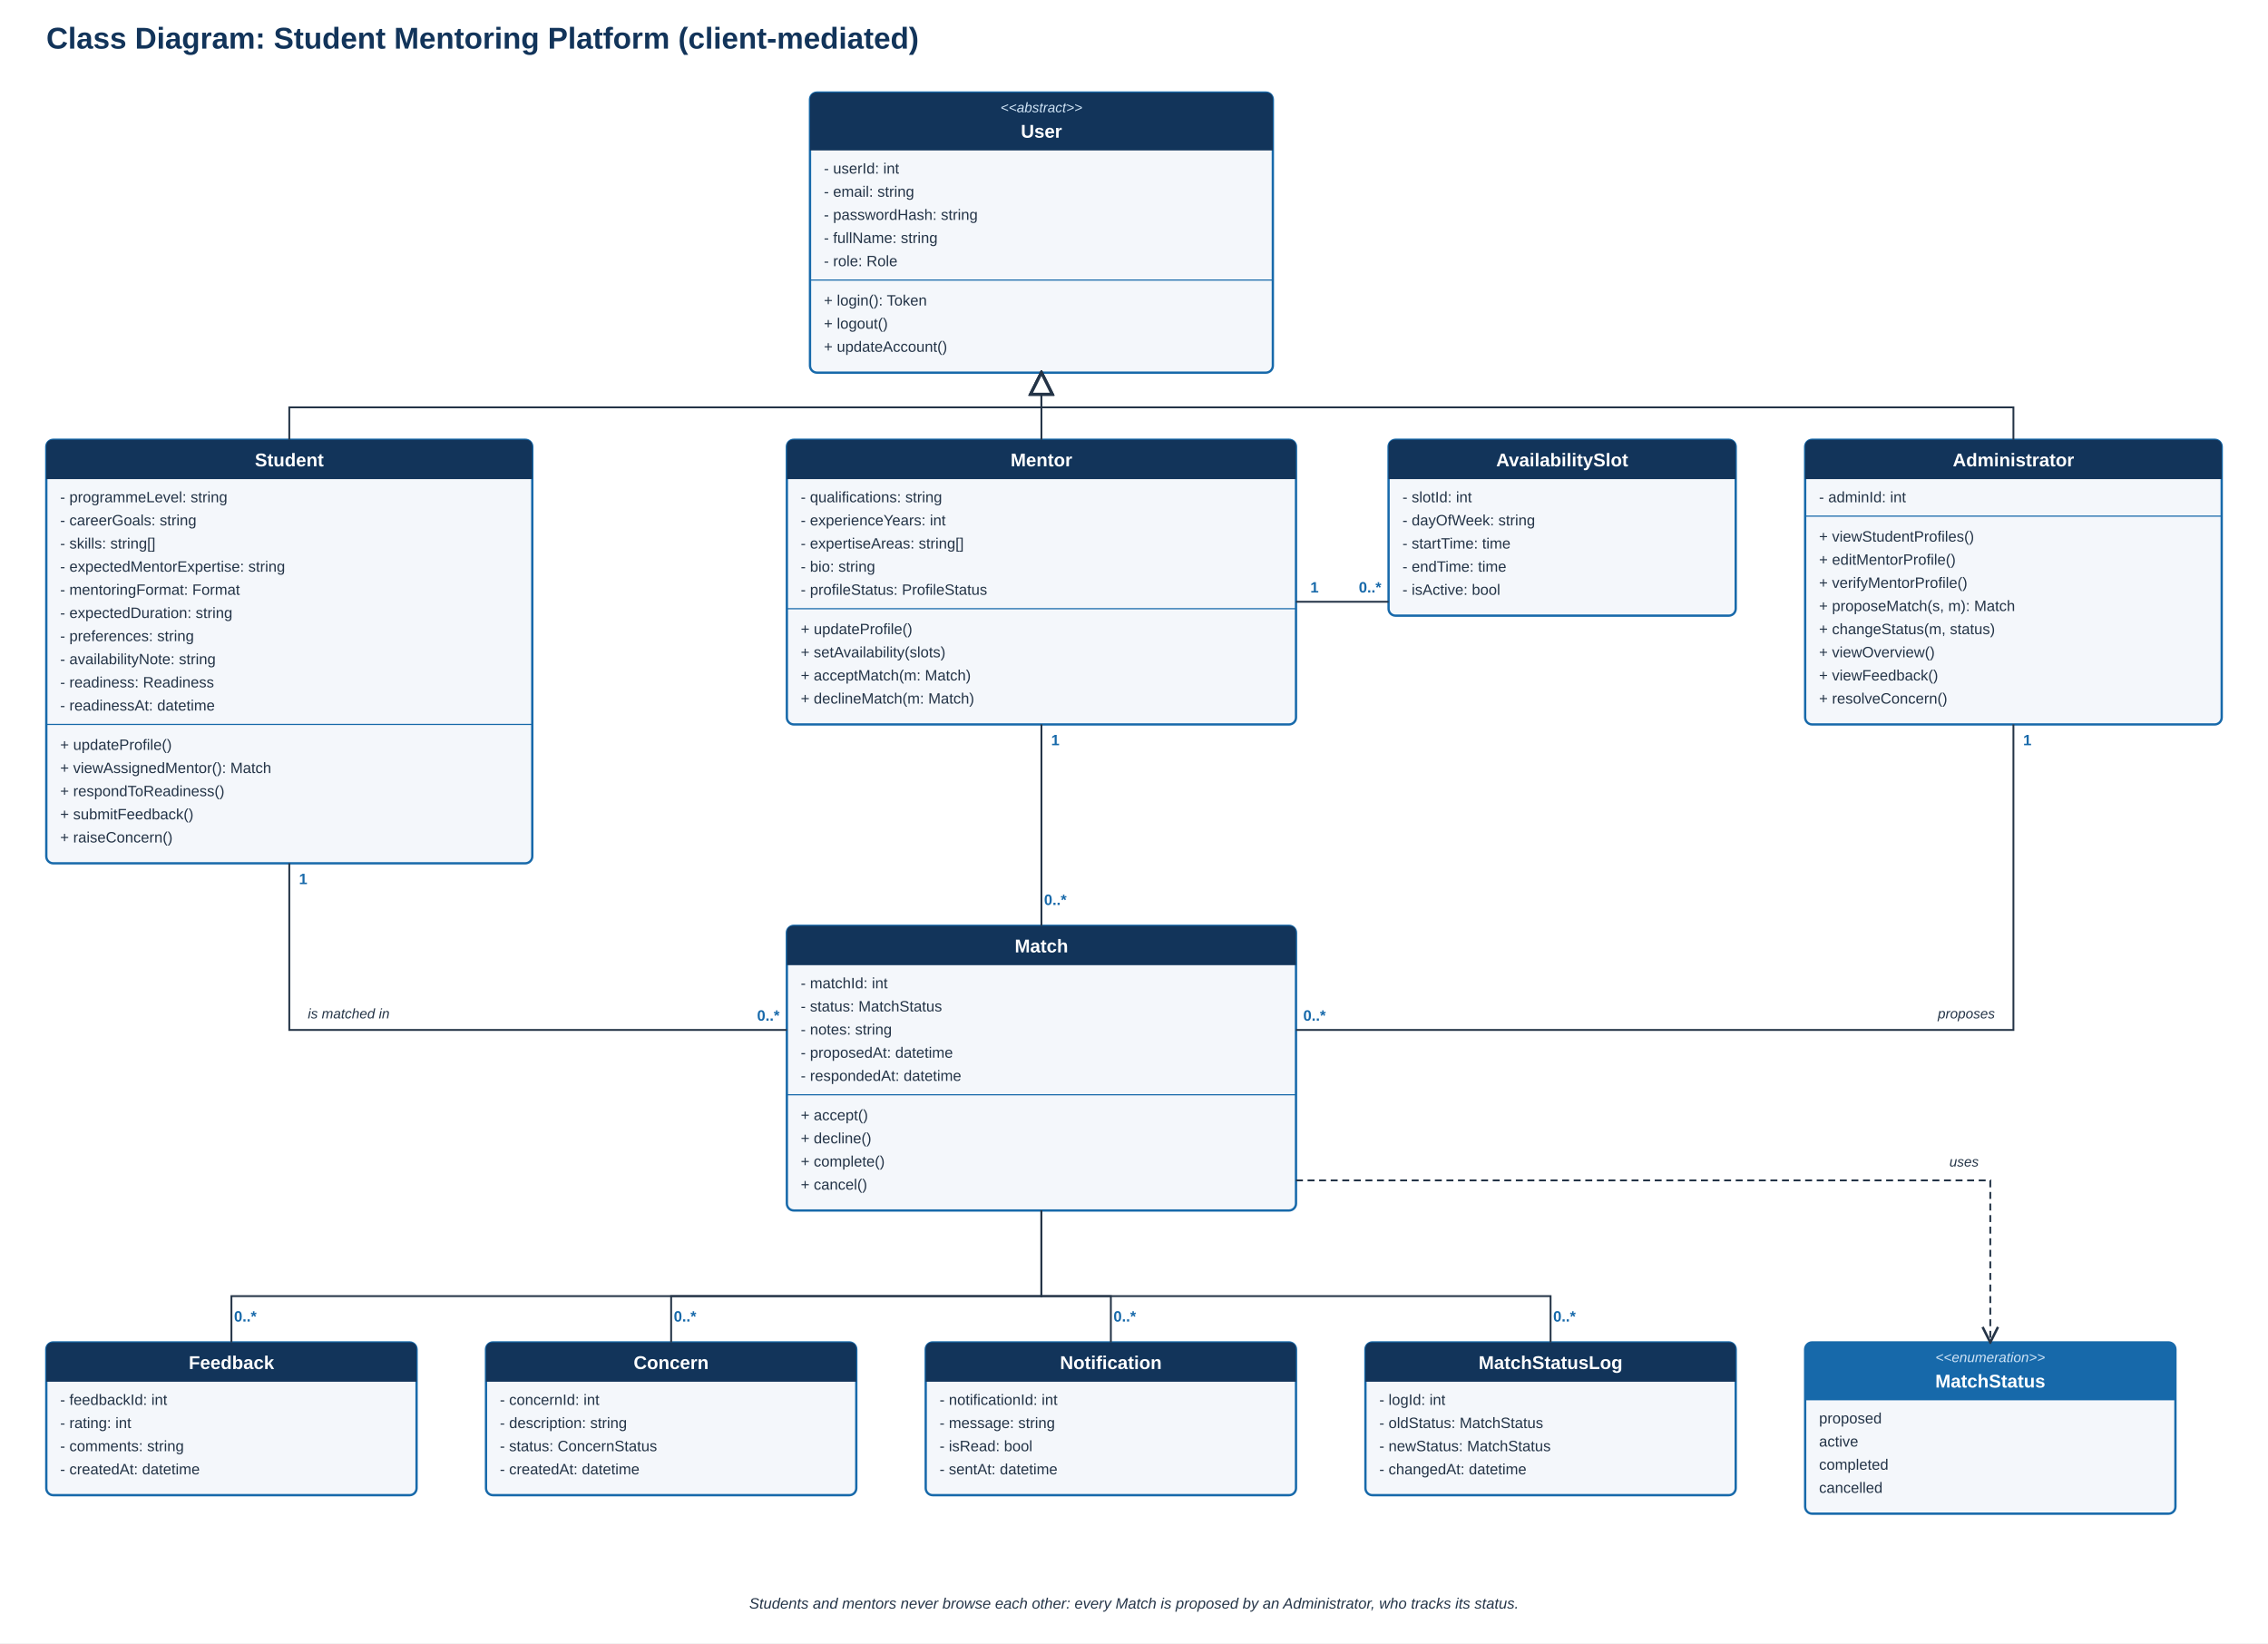
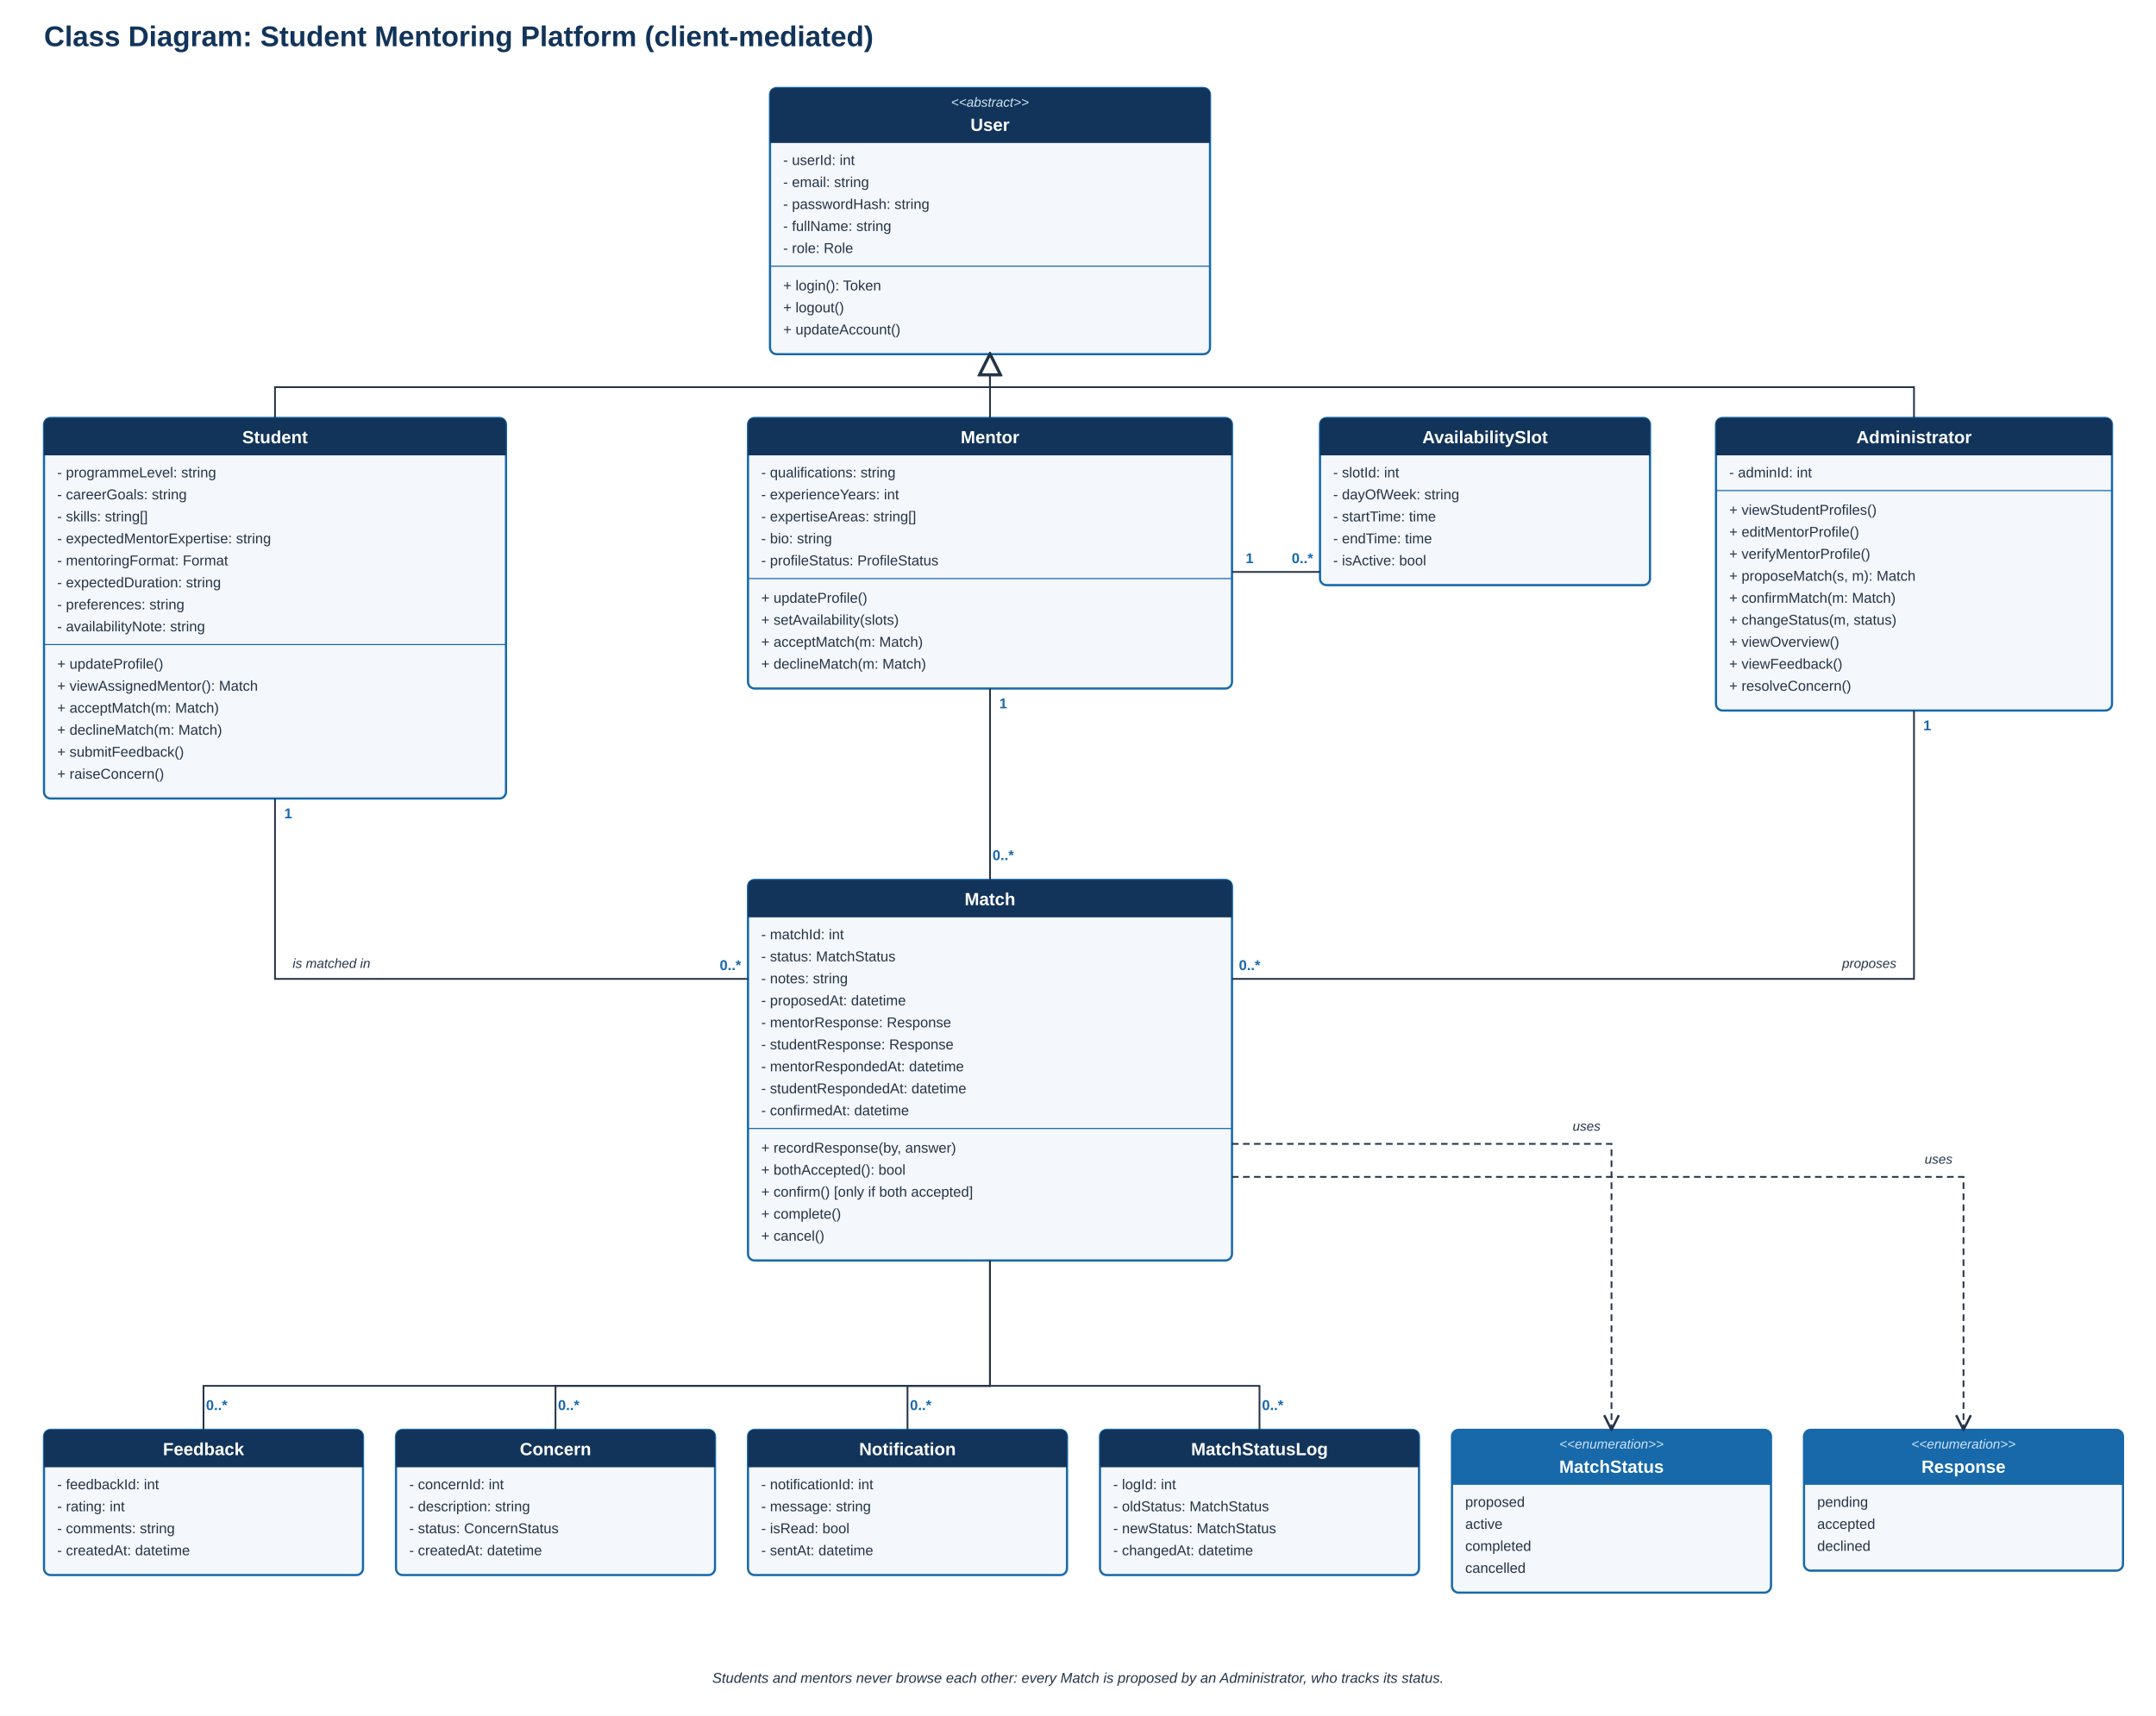
- <svg xmlns="http://www.w3.org/2000/svg" width="1960" height="1420" viewBox="0 0 1960 1420" font-family="Arial, Helvetica, sans-serif">
+ <svg xmlns="http://www.w3.org/2000/svg" width="1960" height="1560" viewBox="0 0 1960 1560" font-family="Arial, Helvetica, sans-serif">
  <rect width="100%" height="100%" fill="#fff" />
  <defs>
    <marker id="tri" viewBox="0 0 12 12" refX="11" refY="6" markerWidth="14" markerHeight="14" orient="auto">
      <path d="M1,1 L11,6 L1,11 Z" fill="#fff" stroke="#243447" stroke-width="1.4" />
    </marker>
    <marker id="arr" viewBox="0 0 12 12" refX="11" refY="6" markerWidth="10" markerHeight="10" orient="auto">
      <path d="M1,1 L11,6 L1,11" fill="none" stroke="#243447" stroke-width="1.6" />
    </marker>
  </defs>
  <text x="40" y="42" font-size="26" font-weight="700" fill="#12345a">Class Diagram: Student Mentoring Platform (client-mediated)</text>
  <rect x="700" y="80" width="400" height="242" rx="6" fill="#f4f7fb" stroke="#1769aa" stroke-width="2" />
  <path d="M700,130 V86 Q700,80 706,80 H1094 Q1100,80 1100,86 V130 Z" fill="#12345a" />
  <text x="900.0" y="97" text-anchor="middle" font-size="12" fill="#cfe3f5" font-style="italic">&lt;&lt;abstract&gt;&gt;</text>
  <text x="900.0" y="119" text-anchor="middle" font-size="16" font-weight="700" fill="#fff">User</text>
  <text x="712" y="150" font-size="13" font-weight="400" fill="#243447">- userId: int</text>
  <text x="712" y="170" font-size="13" font-weight="400" fill="#243447">- email: string</text>
  <text x="712" y="190" font-size="13" font-weight="400" fill="#243447">- passwordHash: string</text>
  <text x="712" y="210" font-size="13" font-weight="400" fill="#243447">- fullName: string</text>
  <text x="712" y="230" font-size="13" font-weight="400" fill="#243447">- role: Role</text>
  <line x1="700" y1="242" x2="1100" y2="242" stroke="#1769aa" />
  <text x="712" y="264" font-size="13" font-weight="400" fill="#243447">+ login(): Token</text>
  <text x="712" y="284" font-size="13" font-weight="400" fill="#243447">+ logout()</text>
  <text x="712" y="304" font-size="13" font-weight="400" fill="#243447">+ updateAccount()</text>
-   <rect x="40" y="380" width="420" height="366" rx="6" fill="#f4f7fb" stroke="#1769aa" stroke-width="2" />
+   <rect x="40" y="380" width="420" height="346" rx="6" fill="#f4f7fb" stroke="#1769aa" stroke-width="2" />
  <path d="M40,414 V386 Q40,380 46,380 H454 Q460,380 460,386 V414 Z" fill="#12345a" />
  <text x="250.0" y="403" text-anchor="middle" font-size="16" font-weight="700" fill="#fff">Student</text>
  <text x="52" y="434" font-size="13" font-weight="400" fill="#243447">- programmeLevel: string</text>
  <text x="52" y="454" font-size="13" font-weight="400" fill="#243447">- careerGoals: string</text>
  <text x="52" y="474" font-size="13" font-weight="400" fill="#243447">- skills: string[]</text>
  <text x="52" y="494" font-size="13" font-weight="400" fill="#243447">- expectedMentorExpertise: string</text>
  <text x="52" y="514" font-size="13" font-weight="400" fill="#243447">- mentoringFormat: Format</text>
  <text x="52" y="534" font-size="13" font-weight="400" fill="#243447">- expectedDuration: string</text>
  <text x="52" y="554" font-size="13" font-weight="400" fill="#243447">- preferences: string</text>
  <text x="52" y="574" font-size="13" font-weight="400" fill="#243447">- availabilityNote: string</text>
-   <text x="52" y="594" font-size="13" font-weight="400" fill="#243447">- readiness: Readiness</text>
-   <text x="52" y="614" font-size="13" font-weight="400" fill="#243447">- readinessAt: datetime</text>
-   <line x1="40" y1="626" x2="460" y2="626" stroke="#1769aa" />
-   <text x="52" y="648" font-size="13" font-weight="400" fill="#243447">+ updateProfile()</text>
-   <text x="52" y="668" font-size="13" font-weight="400" fill="#243447">+ viewAssignedMentor(): Match</text>
-   <text x="52" y="688" font-size="13" font-weight="400" fill="#243447">+ respondToReadiness()</text>
-   <text x="52" y="708" font-size="13" font-weight="400" fill="#243447">+ submitFeedback()</text>
-   <text x="52" y="728" font-size="13" font-weight="400" fill="#243447">+ raiseConcern()</text>
+   <line x1="40" y1="586" x2="460" y2="586" stroke="#1769aa" />
+   <text x="52" y="608" font-size="13" font-weight="400" fill="#243447">+ updateProfile()</text>
+   <text x="52" y="628" font-size="13" font-weight="400" fill="#243447">+ viewAssignedMentor(): Match</text>
+   <text x="52" y="648" font-size="13" font-weight="400" fill="#243447">+ acceptMatch(m: Match)</text>
+   <text x="52" y="668" font-size="13" font-weight="400" fill="#243447">+ declineMatch(m: Match)</text>
+   <text x="52" y="688" font-size="13" font-weight="400" fill="#243447">+ submitFeedback()</text>
+   <text x="52" y="708" font-size="13" font-weight="400" fill="#243447">+ raiseConcern()</text>
  <rect x="680" y="380" width="440" height="246" rx="6" fill="#f4f7fb" stroke="#1769aa" stroke-width="2" />
  <path d="M680,414 V386 Q680,380 686,380 H1114 Q1120,380 1120,386 V414 Z" fill="#12345a" />
  <text x="900.0" y="403" text-anchor="middle" font-size="16" font-weight="700" fill="#fff">Mentor</text>
  <text x="692" y="434" font-size="13" font-weight="400" fill="#243447">- qualifications: string</text>
  <text x="692" y="454" font-size="13" font-weight="400" fill="#243447">- experienceYears: int</text>
  <text x="692" y="474" font-size="13" font-weight="400" fill="#243447">- expertiseAreas: string[]</text>
  <text x="692" y="494" font-size="13" font-weight="400" fill="#243447">- bio: string</text>
  <text x="692" y="514" font-size="13" font-weight="400" fill="#243447">- profileStatus: ProfileStatus</text>
  <line x1="680" y1="526" x2="1120" y2="526" stroke="#1769aa" />
  <text x="692" y="548" font-size="13" font-weight="400" fill="#243447">+ updateProfile()</text>
  <text x="692" y="568" font-size="13" font-weight="400" fill="#243447">+ setAvailability(slots)</text>
  <text x="692" y="588" font-size="13" font-weight="400" fill="#243447">+ acceptMatch(m: Match)</text>
  <text x="692" y="608" font-size="13" font-weight="400" fill="#243447">+ declineMatch(m: Match)</text>
  <rect x="1200" y="380" width="300" height="152" rx="6" fill="#f4f7fb" stroke="#1769aa" stroke-width="2" />
  <path d="M1200,414 V386 Q1200,380 1206,380 H1494 Q1500,380 1500,386 V414 Z" fill="#12345a" />
  <text x="1350.0" y="403" text-anchor="middle" font-size="16" font-weight="700" fill="#fff">AvailabilitySlot</text>
  <text x="1212" y="434" font-size="13" font-weight="400" fill="#243447">- slotId: int</text>
  <text x="1212" y="454" font-size="13" font-weight="400" fill="#243447">- dayOfWeek: string</text>
  <text x="1212" y="474" font-size="13" font-weight="400" fill="#243447">- startTime: time</text>
  <text x="1212" y="494" font-size="13" font-weight="400" fill="#243447">- endTime: time</text>
  <text x="1212" y="514" font-size="13" font-weight="400" fill="#243447">- isActive: bool</text>
-   <rect x="1560" y="380" width="360" height="246" rx="6" fill="#f4f7fb" stroke="#1769aa" stroke-width="2" />
+   <rect x="1560" y="380" width="360" height="266" rx="6" fill="#f4f7fb" stroke="#1769aa" stroke-width="2" />
  <path d="M1560,414 V386 Q1560,380 1566,380 H1914 Q1920,380 1920,386 V414 Z" fill="#12345a" />
  <text x="1740.0" y="403" text-anchor="middle" font-size="16" font-weight="700" fill="#fff">Administrator</text>
  <text x="1572" y="434" font-size="13" font-weight="400" fill="#243447">- adminId: int</text>
  <line x1="1560" y1="446" x2="1920" y2="446" stroke="#1769aa" />
  <text x="1572" y="468" font-size="13" font-weight="400" fill="#243447">+ viewStudentProfiles()</text>
  <text x="1572" y="488" font-size="13" font-weight="400" fill="#243447">+ editMentorProfile()</text>
  <text x="1572" y="508" font-size="13" font-weight="400" fill="#243447">+ verifyMentorProfile()</text>
  <text x="1572" y="528" font-size="13" font-weight="400" fill="#243447">+ proposeMatch(s, m): Match</text>
-   <text x="1572" y="548" font-size="13" font-weight="400" fill="#243447">+ changeStatus(m, status)</text>
-   <text x="1572" y="568" font-size="13" font-weight="400" fill="#243447">+ viewOverview()</text>
-   <text x="1572" y="588" font-size="13" font-weight="400" fill="#243447">+ viewFeedback()</text>
-   <text x="1572" y="608" font-size="13" font-weight="400" fill="#243447">+ resolveConcern()</text>
-   <rect x="680" y="800" width="440" height="246" rx="6" fill="#f4f7fb" stroke="#1769aa" stroke-width="2" />
+   <text x="1572" y="548" font-size="13" font-weight="400" fill="#243447">+ confirmMatch(m: Match)</text>
+   <text x="1572" y="568" font-size="13" font-weight="400" fill="#243447">+ changeStatus(m, status)</text>
+   <text x="1572" y="588" font-size="13" font-weight="400" fill="#243447">+ viewOverview()</text>
+   <text x="1572" y="608" font-size="13" font-weight="400" fill="#243447">+ viewFeedback()</text>
+   <text x="1572" y="628" font-size="13" font-weight="400" fill="#243447">+ resolveConcern()</text>
+   <rect x="680" y="800" width="440" height="346" rx="6" fill="#f4f7fb" stroke="#1769aa" stroke-width="2" />
  <path d="M680,834 V806 Q680,800 686,800 H1114 Q1120,800 1120,806 V834 Z" fill="#12345a" />
  <text x="900.0" y="823" text-anchor="middle" font-size="16" font-weight="700" fill="#fff">Match</text>
  <text x="692" y="854" font-size="13" font-weight="400" fill="#243447">- matchId: int</text>
  <text x="692" y="874" font-size="13" font-weight="400" fill="#243447">- status: MatchStatus</text>
  <text x="692" y="894" font-size="13" font-weight="400" fill="#243447">- notes: string</text>
  <text x="692" y="914" font-size="13" font-weight="400" fill="#243447">- proposedAt: datetime</text>
-   <text x="692" y="934" font-size="13" font-weight="400" fill="#243447">- respondedAt: datetime</text>
-   <line x1="680" y1="946" x2="1120" y2="946" stroke="#1769aa" />
-   <text x="692" y="968" font-size="13" font-weight="400" fill="#243447">+ accept()</text>
-   <text x="692" y="988" font-size="13" font-weight="400" fill="#243447">+ decline()</text>
-   <text x="692" y="1008" font-size="13" font-weight="400" fill="#243447">+ complete()</text>
-   <text x="692" y="1028" font-size="13" font-weight="400" fill="#243447">+ cancel()</text>
+   <text x="692" y="934" font-size="13" font-weight="400" fill="#243447">- mentorResponse: Response</text>
+   <text x="692" y="954" font-size="13" font-weight="400" fill="#243447">- studentResponse: Response</text>
+   <text x="692" y="974" font-size="13" font-weight="400" fill="#243447">- mentorRespondedAt: datetime</text>
+   <text x="692" y="994" font-size="13" font-weight="400" fill="#243447">- studentRespondedAt: datetime</text>
+   <text x="692" y="1014" font-size="13" font-weight="400" fill="#243447">- confirmedAt: datetime</text>
+   <line x1="680" y1="1026" x2="1120" y2="1026" stroke="#1769aa" />
+   <text x="692" y="1048" font-size="13" font-weight="400" fill="#243447">+ recordResponse(by, answer)</text>
+   <text x="692" y="1068" font-size="13" font-weight="400" fill="#243447">+ bothAccepted(): bool</text>
+   <text x="692" y="1088" font-size="13" font-weight="400" fill="#243447">+ confirm()  [only if both accepted]</text>
+   <text x="692" y="1108" font-size="13" font-weight="400" fill="#243447">+ complete()</text>
+   <text x="692" y="1128" font-size="13" font-weight="400" fill="#243447">+ cancel()</text>
  <polyline points="250.0,380 250.0,352 900.0,352 900.0,322" fill="none" stroke="#243447" stroke-width="1.6" marker-end="url(#tri)" />
  <polyline points="900.0,380 900.0,322" fill="none" stroke="#243447" stroke-width="1.6" marker-end="url(#tri)" />
  <polyline points="1740.0,380 1740.0,352 900.0,352 900.0,322" fill="none" stroke="#243447" stroke-width="1.6" marker-end="url(#tri)" />
  <polyline points="1120,520 1200,520" fill="none" stroke="#243447" stroke-width="1.6" />
  <text x="1136" y="512" text-anchor="middle" font-size="13" font-weight="700" fill="#1769aa">1</text>
  <text x="1184" y="512" text-anchor="middle" font-size="13" font-weight="700" fill="#1769aa">0..*</text>
-   <polyline points="250.0,746 250.0,890 680,890" fill="none" stroke="#243447" stroke-width="1.6" />
-   <text x="262.0" y="764" text-anchor="middle" font-size="13" font-weight="700" fill="#1769aa">1</text>
+   <polyline points="250.0,726 250.0,890 680,890" fill="none" stroke="#243447" stroke-width="1.6" />
+   <text x="262.0" y="744" text-anchor="middle" font-size="13" font-weight="700" fill="#1769aa">1</text>
  <text x="664" y="882" text-anchor="middle" font-size="13" font-weight="700" fill="#1769aa">0..*</text>
  <polyline points="900.0,626 900.0,800" fill="none" stroke="#243447" stroke-width="1.6" />
  <text x="912.0" y="644" text-anchor="middle" font-size="13" font-weight="700" fill="#1769aa">1</text>
  <text x="912.0" y="782" text-anchor="middle" font-size="13" font-weight="700" fill="#1769aa">0..*</text>
-   <polyline points="1740.0,626 1740.0,890 1120,890" fill="none" stroke="#243447" stroke-width="1.6" />
-   <text x="1752.0" y="644" text-anchor="middle" font-size="13" font-weight="700" fill="#1769aa">1</text>
+   <polyline points="1740.0,646 1740.0,890 1120,890" fill="none" stroke="#243447" stroke-width="1.6" />
+   <text x="1752.0" y="664" text-anchor="middle" font-size="13" font-weight="700" fill="#1769aa">1</text>
  <text x="1136" y="882" text-anchor="middle" font-size="13" font-weight="700" fill="#1769aa">0..*</text>
  <text x="266.0" y="880" text-anchor="start" font-size="12" fill="#243447" font-style="italic">is matched in</text>
  <text x="1724.0" y="880" text-anchor="end" font-size="12" fill="#243447" font-style="italic">proposes</text>
-   <rect x="40" y="1160" width="320" height="132" rx="6" fill="#f4f7fb" stroke="#1769aa" stroke-width="2" />
-   <path d="M40,1194 V1166 Q40,1160 46,1160 H354 Q360,1160 360,1166 V1194 Z" fill="#12345a" />
-   <text x="200.0" y="1183" text-anchor="middle" font-size="16" font-weight="700" fill="#fff">Feedback</text>
-   <text x="52" y="1214" font-size="13" font-weight="400" fill="#243447">- feedbackId: int</text>
-   <text x="52" y="1234" font-size="13" font-weight="400" fill="#243447">- rating: int</text>
-   <text x="52" y="1254" font-size="13" font-weight="400" fill="#243447">- comments: string</text>
-   <text x="52" y="1274" font-size="13" font-weight="400" fill="#243447">- createdAt: datetime</text>
-   <rect x="420" y="1160" width="320" height="132" rx="6" fill="#f4f7fb" stroke="#1769aa" stroke-width="2" />
-   <path d="M420,1194 V1166 Q420,1160 426,1160 H734 Q740,1160 740,1166 V1194 Z" fill="#12345a" />
-   <text x="580.0" y="1183" text-anchor="middle" font-size="16" font-weight="700" fill="#fff">Concern</text>
-   <text x="432" y="1214" font-size="13" font-weight="400" fill="#243447">- concernId: int</text>
-   <text x="432" y="1234" font-size="13" font-weight="400" fill="#243447">- description: string</text>
-   <text x="432" y="1254" font-size="13" font-weight="400" fill="#243447">- status: ConcernStatus</text>
-   <text x="432" y="1274" font-size="13" font-weight="400" fill="#243447">- createdAt: datetime</text>
-   <rect x="800" y="1160" width="320" height="132" rx="6" fill="#f4f7fb" stroke="#1769aa" stroke-width="2" />
-   <path d="M800,1194 V1166 Q800,1160 806,1160 H1114 Q1120,1160 1120,1166 V1194 Z" fill="#12345a" />
-   <text x="960.0" y="1183" text-anchor="middle" font-size="16" font-weight="700" fill="#fff">Notification</text>
-   <text x="812" y="1214" font-size="13" font-weight="400" fill="#243447">- notificationId: int</text>
-   <text x="812" y="1234" font-size="13" font-weight="400" fill="#243447">- message: string</text>
-   <text x="812" y="1254" font-size="13" font-weight="400" fill="#243447">- isRead: bool</text>
-   <text x="812" y="1274" font-size="13" font-weight="400" fill="#243447">- sentAt: datetime</text>
-   <rect x="1180" y="1160" width="320" height="132" rx="6" fill="#f4f7fb" stroke="#1769aa" stroke-width="2" />
-   <path d="M1180,1194 V1166 Q1180,1160 1186,1160 H1494 Q1500,1160 1500,1166 V1194 Z" fill="#12345a" />
-   <text x="1340.0" y="1183" text-anchor="middle" font-size="16" font-weight="700" fill="#fff">MatchStatusLog</text>
-   <text x="1192" y="1214" font-size="13" font-weight="400" fill="#243447">- logId: int</text>
-   <text x="1192" y="1234" font-size="13" font-weight="400" fill="#243447">- oldStatus: MatchStatus</text>
-   <text x="1192" y="1254" font-size="13" font-weight="400" fill="#243447">- newStatus: MatchStatus</text>
-   <text x="1192" y="1274" font-size="13" font-weight="400" fill="#243447">- changedAt: datetime</text>
-   <rect x="1560" y="1160" width="320" height="148" rx="6" fill="#f4f7fb" stroke="#1769aa" stroke-width="2" />
-   <path d="M1560,1210 V1166 Q1560,1160 1566,1160 H1874 Q1880,1160 1880,1166 V1210 Z" fill="#1769aa" />
-   <text x="1720.0" y="1177" text-anchor="middle" font-size="12" fill="#cfe3f5" font-style="italic">&lt;&lt;enumeration&gt;&gt;</text>
-   <text x="1720.0" y="1199" text-anchor="middle" font-size="16" font-weight="700" fill="#fff">MatchStatus</text>
-   <text x="1572" y="1230" font-size="13" font-weight="400" fill="#243447">proposed</text>
-   <text x="1572" y="1250" font-size="13" font-weight="400" fill="#243447">active</text>
-   <text x="1572" y="1270" font-size="13" font-weight="400" fill="#243447">completed</text>
-   <text x="1572" y="1290" font-size="13" font-weight="400" fill="#243447">cancelled</text>
-   <polyline points="900.0,1046 900.0,1120 200.0,1120 200.0,1160" fill="none" stroke="#243447" stroke-width="1.6" />
-   <text x="212.0" y="1142" text-anchor="middle" font-size="13" font-weight="700" fill="#1769aa">0..*</text>
-   <polyline points="900.0,1046 900.0,1120 580.0,1120 580.0,1160" fill="none" stroke="#243447" stroke-width="1.6" />
-   <text x="592.0" y="1142" text-anchor="middle" font-size="13" font-weight="700" fill="#1769aa">0..*</text>
-   <polyline points="900.0,1046 900.0,1120 960.0,1120 960.0,1160" fill="none" stroke="#243447" stroke-width="1.6" />
-   <text x="972.0" y="1142" text-anchor="middle" font-size="13" font-weight="700" fill="#1769aa">0..*</text>
-   <polyline points="900.0,1046 900.0,1120 1340.0,1120 1340.0,1160" fill="none" stroke="#243447" stroke-width="1.6" />
-   <text x="1352.0" y="1142" text-anchor="middle" font-size="13" font-weight="700" fill="#1769aa">0..*</text>
-   <polyline points="1120,1020 1720.0,1020 1720.0,1160" fill="none" stroke="#243447" stroke-width="1.6" stroke-dasharray="6 4" marker-end="url(#arr)" />
-   <text x="1710.0" y="1008" text-anchor="end" font-size="12" fill="#243447" font-style="italic">uses</text>
-   <text x="980" y="1390" text-anchor="middle" font-size="13" fill="#243447" font-style="italic">Students and mentors never browse each other: every Match is proposed by an Administrator, who tracks its status.</text>
+   <rect x="40" y="1300" width="290" height="132" rx="6" fill="#f4f7fb" stroke="#1769aa" stroke-width="2" />
+   <path d="M40,1334 V1306 Q40,1300 46,1300 H324 Q330,1300 330,1306 V1334 Z" fill="#12345a" />
+   <text x="185.0" y="1323" text-anchor="middle" font-size="16" font-weight="700" fill="#fff">Feedback</text>
+   <text x="52" y="1354" font-size="13" font-weight="400" fill="#243447">- feedbackId: int</text>
+   <text x="52" y="1374" font-size="13" font-weight="400" fill="#243447">- rating: int</text>
+   <text x="52" y="1394" font-size="13" font-weight="400" fill="#243447">- comments: string</text>
+   <text x="52" y="1414" font-size="13" font-weight="400" fill="#243447">- createdAt: datetime</text>
+   <rect x="360" y="1300" width="290" height="132" rx="6" fill="#f4f7fb" stroke="#1769aa" stroke-width="2" />
+   <path d="M360,1334 V1306 Q360,1300 366,1300 H644 Q650,1300 650,1306 V1334 Z" fill="#12345a" />
+   <text x="505.0" y="1323" text-anchor="middle" font-size="16" font-weight="700" fill="#fff">Concern</text>
+   <text x="372" y="1354" font-size="13" font-weight="400" fill="#243447">- concernId: int</text>
+   <text x="372" y="1374" font-size="13" font-weight="400" fill="#243447">- description: string</text>
+   <text x="372" y="1394" font-size="13" font-weight="400" fill="#243447">- status: ConcernStatus</text>
+   <text x="372" y="1414" font-size="13" font-weight="400" fill="#243447">- createdAt: datetime</text>
+   <rect x="680" y="1300" width="290" height="132" rx="6" fill="#f4f7fb" stroke="#1769aa" stroke-width="2" />
+   <path d="M680,1334 V1306 Q680,1300 686,1300 H964 Q970,1300 970,1306 V1334 Z" fill="#12345a" />
+   <text x="825.0" y="1323" text-anchor="middle" font-size="16" font-weight="700" fill="#fff">Notification</text>
+   <text x="692" y="1354" font-size="13" font-weight="400" fill="#243447">- notificationId: int</text>
+   <text x="692" y="1374" font-size="13" font-weight="400" fill="#243447">- message: string</text>
+   <text x="692" y="1394" font-size="13" font-weight="400" fill="#243447">- isRead: bool</text>
+   <text x="692" y="1414" font-size="13" font-weight="400" fill="#243447">- sentAt: datetime</text>
+   <rect x="1000" y="1300" width="290" height="132" rx="6" fill="#f4f7fb" stroke="#1769aa" stroke-width="2" />
+   <path d="M1000,1334 V1306 Q1000,1300 1006,1300 H1284 Q1290,1300 1290,1306 V1334 Z" fill="#12345a" />
+   <text x="1145.0" y="1323" text-anchor="middle" font-size="16" font-weight="700" fill="#fff">MatchStatusLog</text>
+   <text x="1012" y="1354" font-size="13" font-weight="400" fill="#243447">- logId: int</text>
+   <text x="1012" y="1374" font-size="13" font-weight="400" fill="#243447">- oldStatus: MatchStatus</text>
+   <text x="1012" y="1394" font-size="13" font-weight="400" fill="#243447">- newStatus: MatchStatus</text>
+   <text x="1012" y="1414" font-size="13" font-weight="400" fill="#243447">- changedAt: datetime</text>
+   <rect x="1320" y="1300" width="290" height="148" rx="6" fill="#f4f7fb" stroke="#1769aa" stroke-width="2" />
+   <path d="M1320,1350 V1306 Q1320,1300 1326,1300 H1604 Q1610,1300 1610,1306 V1350 Z" fill="#1769aa" />
+   <text x="1465.0" y="1317" text-anchor="middle" font-size="12" fill="#cfe3f5" font-style="italic">&lt;&lt;enumeration&gt;&gt;</text>
+   <text x="1465.0" y="1339" text-anchor="middle" font-size="16" font-weight="700" fill="#fff">MatchStatus</text>
+   <text x="1332" y="1370" font-size="13" font-weight="400" fill="#243447">proposed</text>
+   <text x="1332" y="1390" font-size="13" font-weight="400" fill="#243447">active</text>
+   <text x="1332" y="1410" font-size="13" font-weight="400" fill="#243447">completed</text>
+   <text x="1332" y="1430" font-size="13" font-weight="400" fill="#243447">cancelled</text>
+   <rect x="1640" y="1300" width="290" height="128" rx="6" fill="#f4f7fb" stroke="#1769aa" stroke-width="2" />
+   <path d="M1640,1350 V1306 Q1640,1300 1646,1300 H1924 Q1930,1300 1930,1306 V1350 Z" fill="#1769aa" />
+   <text x="1785.0" y="1317" text-anchor="middle" font-size="12" fill="#cfe3f5" font-style="italic">&lt;&lt;enumeration&gt;&gt;</text>
+   <text x="1785.0" y="1339" text-anchor="middle" font-size="16" font-weight="700" fill="#fff">Response</text>
+   <text x="1652" y="1370" font-size="13" font-weight="400" fill="#243447">pending</text>
+   <text x="1652" y="1390" font-size="13" font-weight="400" fill="#243447">accepted</text>
+   <text x="1652" y="1410" font-size="13" font-weight="400" fill="#243447">declined</text>
+   <polyline points="900.0,1146 900.0,1260 185.0,1260 185.0,1300" fill="none" stroke="#243447" stroke-width="1.6" />
+   <text x="197.0" y="1282" text-anchor="middle" font-size="13" font-weight="700" fill="#1769aa">0..*</text>
+   <polyline points="900.0,1146 900.0,1260 505.0,1260 505.0,1300" fill="none" stroke="#243447" stroke-width="1.6" />
+   <text x="517.0" y="1282" text-anchor="middle" font-size="13" font-weight="700" fill="#1769aa">0..*</text>
+   <polyline points="900.0,1146 900.0,1260 825.0,1260 825.0,1300" fill="none" stroke="#243447" stroke-width="1.6" />
+   <text x="837.0" y="1282" text-anchor="middle" font-size="13" font-weight="700" fill="#1769aa">0..*</text>
+   <polyline points="900.0,1146 900.0,1260 1145.0,1260 1145.0,1300" fill="none" stroke="#243447" stroke-width="1.6" />
+   <text x="1157.0" y="1282" text-anchor="middle" font-size="13" font-weight="700" fill="#1769aa">0..*</text>
+   <polyline points="1120,1040 1465.0,1040 1465.0,1300" fill="none" stroke="#243447" stroke-width="1.6" stroke-dasharray="6 4" marker-end="url(#arr)" />
+   <text x="1455.0" y="1028" text-anchor="end" font-size="12" fill="#243447" font-style="italic">uses</text>
+   <polyline points="1120,1070 1785.0,1070 1785.0,1300" fill="none" stroke="#243447" stroke-width="1.6" stroke-dasharray="6 4" marker-end="url(#arr)" />
+   <text x="1775.0" y="1058" text-anchor="end" font-size="12" fill="#243447" font-style="italic">uses</text>
+   <text x="980" y="1530" text-anchor="middle" font-size="13" fill="#243447" font-style="italic">Students and mentors never browse each other: every Match is proposed by an Administrator, who tracks its status.</text>
</svg>
